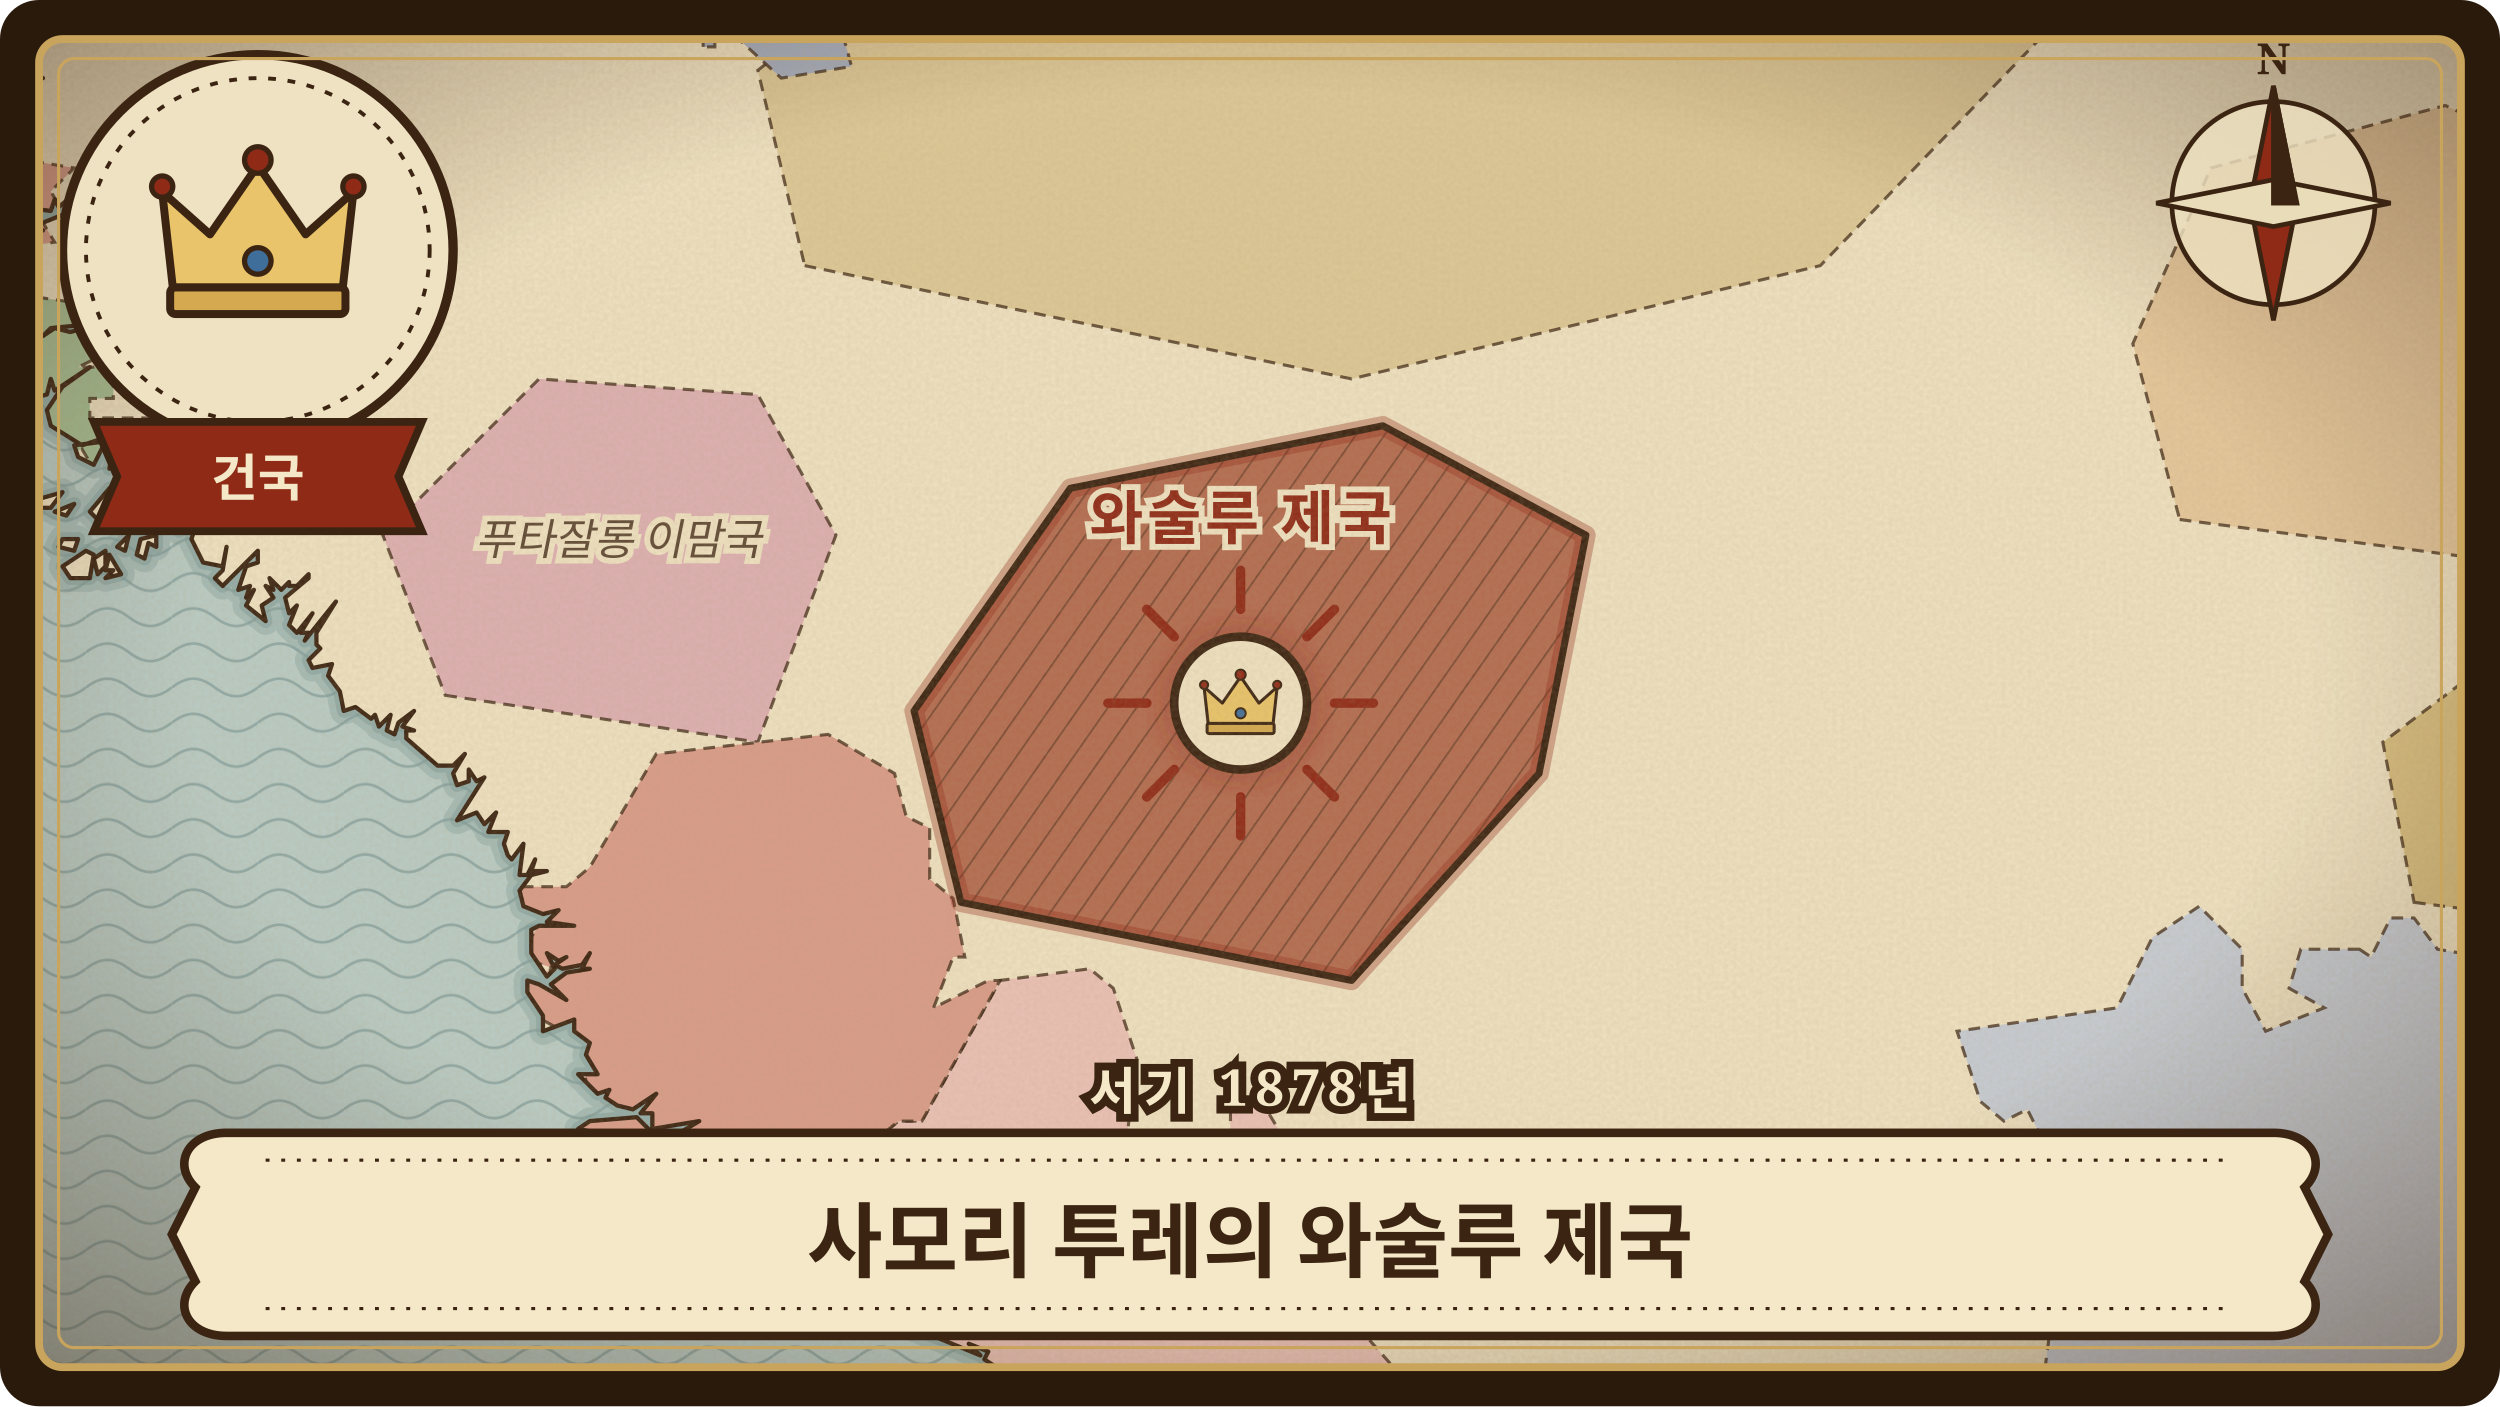
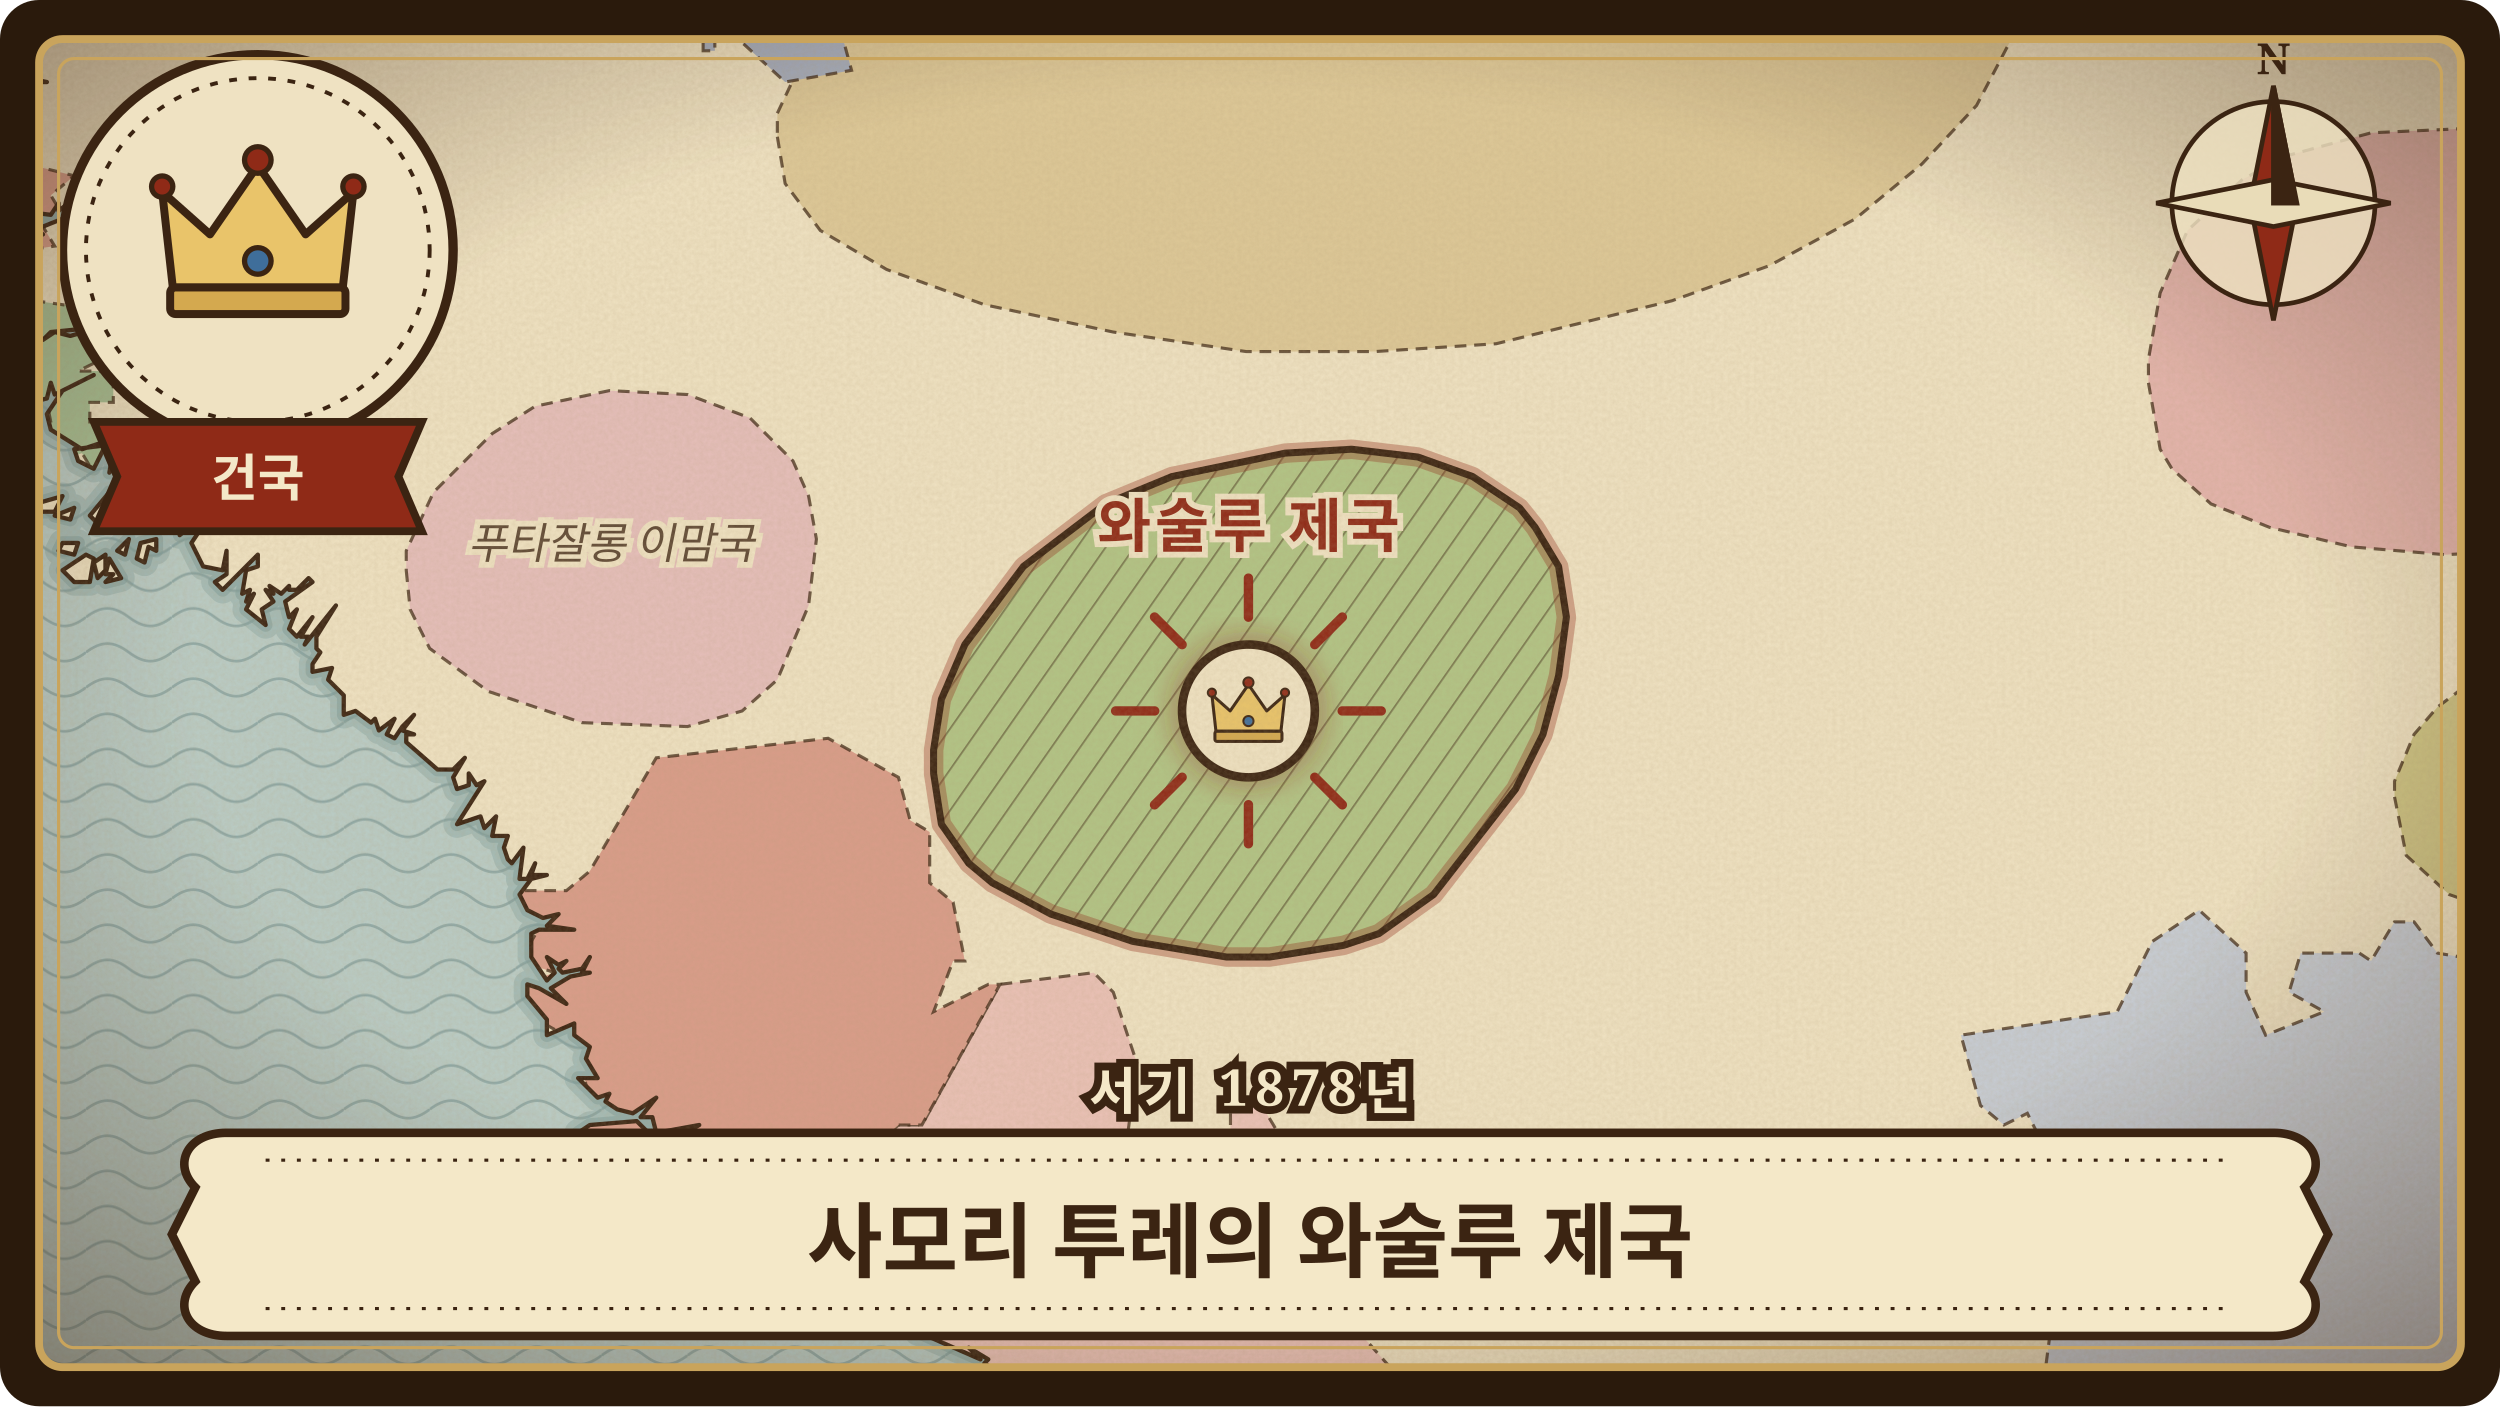
<svg xmlns="http://www.w3.org/2000/svg" viewBox="0 0 640 360" width="640" height="360" role="img" aria-label="사모리 투레의 와술루 제국">
  <defs>
    <clipPath id="frame-samori-wassoulou">
      <rect x="10" y="10" width="620" height="340" rx="6" />
    </clipPath>
    <pattern id="waves-samori-wassoulou" width="22" height="9" patternUnits="userSpaceOnUse">
      <path d="M0 5 C4 2 7 2 11 5 C15 8 18 8 22 5" fill="none" stroke="#6f8f8f" stroke-width="0.7" stroke-opacity="0.55" />
    </pattern>
    <pattern id="hatch-samori-wassoulou" width="6" height="6" patternUnits="userSpaceOnUse" patternTransform="rotate(35)">
      <path d="M0 0 L0 6" stroke="#3b2412" stroke-width="0.9" stroke-opacity="0.45" />
    </pattern>
    <filter id="paper-samori-wassoulou" x="0" y="0" width="100%" height="100%">
      <feTurbulence type="fractalNoise" baseFrequency="0.9" numOctaves="3" seed="86" result="noise" />
      <feColorMatrix in="noise" type="matrix" values="0 0 0 0 0.45  0 0 0 0 0.33  0 0 0 0 0.18  0 0 0 0.22 0" />
    </filter>
    <radialGradient id="vignette-samori-wassoulou" cx="50%" cy="48%" r="70%">
      <stop offset="60%" stop-color="#3b2412" stop-opacity="0" />
      <stop offset="100%" stop-color="#3b2412" stop-opacity="0.45" />
    </radialGradient>
    <filter id="glow-samori-wassoulou">
      <feGaussianBlur stdDeviation="3" />
    </filter>
-     <path id="land-samori-wassoulou" d="M-24 -2L-21 0L-17 8L-12 11L-12 14L-5 24L-5 33L-3 24L0 23L-3 26L0 27L5 21L8 20L7 19L11 20L8 20L2 25L4 25L3 27L0 28L-2 27L-4 29L-2 36L0 33L4 32L7 27L5 32L7 35L5 33L3 33L1 40L2 41L6 37L6 40L3 42L4 48L6 51L5 53L13 54L14 51L15 53L20 49L35 49L44 46L52 49L54 47L52 50L44 47L41 49L20 50L17 54L18 57L20 57L17 57L16 55L11 57L8 57L11 59L9 59L9 57L2 54L1 50L2 49L-1 47L-7 54L-4 66L-6 80L-2 79L-5 81L-4 85L0 83L2 76L1 81L3 80L6 83L6 80L7 81L6 83L11 86L13 84L23 83L25 79L29 84L35 83L40 86L44 82L44 76L50 75L50 76L48 75L45 77L46 83L40 87L37 85L32 86L25 83L18 85L14 84L11 86L6 84L5 86L3 83L-6 89L-3 96L-1 95L3 98L8 102L12 101L13 97L14 100L23 94L16 99L12 105L13 109L21 114L27 112L31 108L37 108L37 110L35 109L31 110L29 114L28 120L31 116L32 118L34 114L37 115L34 114L33 119L49 110L57 113L62 110L66 110L63 115L69 119L63 117L63 111L58 114L48 114L45 117L44 122L46 121L47 123L49 121L47 125L48 127L49 125L51 126L50 123L52 125L52 122L53 124L55 122L53 121L55 119L56 122L57 119L59 120L57 123L61 121L59 123L62 122L61 124L64 123L63 125L66 125L61 127L60 126L62 126L61 124L60 125L58 123L58 126L55 124L56 126L54 125L53 126L54 128L52 127L52 128L50 128L50 130L47 130L46 136L52 131L52 134L55 132L53 135L50 135L49 138L52 144L57 145L58 140L57 146L55 148L57 150L66 141L66 144L63 145L61 151L64 150L63 153L65 151L63 155L68 159L67 155L70 153L68 150L70 151L69 148L72 151L74 149L74 150L76 150L79 147L79 148L73 153L74 157L76 155L74 160L76 162L80 157L77 162L79 162L78 164L86 154L81 162L81 165L82 166L79 169L80 171L85 170L84 173L87 177L88 182L91 181L95 184L96 183L97 186L100 183L99 187L101 188L102 185L106 182L103 186L106 187L104 187L104 189L112 196L116 196L119 193L116 198L117 201L120 200L120 197L122 200L124 199L117 210L122 208L124 211L127 208L125 213L130 213L129 216L130 219L131 220L134 216L133 224L135 224L137 220L136 223L140 223L136 224L133 228L134 232L139 234L143 233L140 236L147 237L138 237L136 238L136 244L140 250L142 248L140 244L143 246L145 245L142 247L144 248L149 247L151 244L149 248L151 248L145 249L141 252L145 256L138 252L135 251L135 254L139 260L139 264L147 261L147 264L151 267L150 270L153 275L148 275L153 280L156 279L155 281L158 283L162 284L168 280L164 285L167 285L167 289L179 287L174 290L169 290L166 294L171 296L166 296L192 306L201 312L203 312L211 318L212 324L230 332L234 336L236 336L234 340L251 347L248 344L253 346L252 348L264 356L264 358L282 373L282 375L286 376L292 384L492 384L506 383L504 381L499 381L483 383L484 384L474 384L479 380L479 382L477 382L479 383L484 381L483 380L488 382L487 380L492 381L495 380L506 381L508 380L506 380L510 378L516 381L514 377L516 377L517 381L506 381L512 384L534 384L536 383L534 382L536 378L540 377L541 379L539 384L631 384L634 384L640 378L646 377L651 372L664 368L664 -24L-9 -24L-20 -12L-24 -9ZM9 128L9 130L13 130L16 126L9 128ZM14 131L17 132L19 129L14 131ZM15 140L19 141L20 138L16 138L15 140ZM16 145L18 148L23 148L24 142L22 141L16 145ZM19 114L20 117L24 119L27 113L19 114ZM23 131L25 133L30 131L30 126L28 125L23 131ZM24 143L25 147L27 145L27 141L24 143ZM27 148L31 147L28 142L27 146L29 146L27 148ZM30 140L32 141L33 137L30 140ZM35 142L37 143L38 139L40 140L40 137L36 138L35 142ZM37 131L39 132L40 130L37 131ZM41 128L43 129L43 127L47 127L47 124L41 128ZM148 289L162 292L163 296L165 295L166 289L163 286L151 287L148 289Z" />
+     <path id="land-samori-wassoulou" d="M-24 -1L-21 1L-17 9L-12 12L-12 15L-5 25L-5 34L-3 25L0 24L-3 27L0 28L6 22L8 21L7 20L12 21L8 21L2 26L4 26L3 28L1 29L-2 28L-4 30L-2 37L1 34L4 33L7 28L5 33L7 36L5 34L3 34L1 41L2 42L6 38L6 41L3 43L4 49L6 52L5 54L13 55L15 52L15 54L20 50L35 50L44 47L52 50L54 49L52 51L44 48L41 50L20 51L17 55L18 58L20 58L17 58L16 56L11 58L8 58L11 60L9 60L9 58L2 55L1 51L2 50L-1 49L-7 55L-4 67L-6 81L-2 80L-5 82L-4 86L0 84L2 77L1 82L3 81L6 84L6 81L7 82L7 84L11 87L13 85L23 84L25 80L30 85L35 84L40 87L44 83L44 77L50 76L50 77L48 76L45 78L46 84L40 88L37 86L32 87L25 84L18 86L14 85L11 87L6 85L5 87L3 84L-6 90L-3 97L-1 96L3 99L8 103L12 102L13 98L14 101L24 96L16 100L12 106L13 110L21 115L27 113L32 109L38 109L37 111L35 110L31 111L29 115L28 121L31 117L32 119L34 115L37 116L34 115L33 120L49 111L57 114L62 111L66 111L63 116L69 120L63 118L63 112L59 115L49 115L45 118L45 123L47 122L47 124L49 122L47 126L49 128L49 126L51 127L50 124L52 126L52 123L53 125L55 123L53 122L55 120L56 123L57 120L59 121L57 124L61 122L59 124L62 123L61 125L64 124L63 126L66 126L61 128L60 127L62 127L61 125L60 126L58 124L58 127L55 125L56 127L54 126L53 127L54 129L52 128L52 129L50 129L50 131L47 131L46 137L52 132L52 135L55 133L53 136L51 136L49 139L52 145L57 146L58 141L58 147L55 149L57 151L66 142L66 145L63 146L62 152L64 151L63 154L65 152L63 156L68 160L67 156L70 154L68 151L70 152L69 150L72 152L74 150L74 151L76 151L79 148L80 149L73 154L74 158L76 156L74 161L76 163L80 158L77 163L79 163L78 165L86 155L81 163L81 166L82 167L80 170L80 172L85 171L84 174L88 178L88 183L91 182L95 185L96 184L97 187L101 184L99 188L101 189L103 186L106 183L103 187L106 188L104 188L104 190L112 197L116 197L119 194L116 199L117 202L120 201L120 198L122 201L124 200L117 211L123 209L124 212L127 209L126 214L130 214L129 217L130 220L131 221L134 217L133 225L135 225L137 221L136 224L140 224L136 225L133 229L135 233L139 235L143 234L140 237L147 238L138 238L136 239L136 245L140 251L142 249L140 245L143 247L145 246L143 248L144 249L149 248L151 245L149 249L151 249L146 250L141 253L145 257L138 253L135 252L135 255L140 261L140 265L147 262L147 265L151 268L150 271L153 276L148 276L153 281L156 280L155 282L158 284L162 285L168 281L164 286L167 286L168 290L179 288L174 291L169 291L167 295L171 297L166 297L193 307L201 313L203 313L211 319L212 325L230 333L234 337L236 337L235 341L251 348L248 345L253 348L252 349L264 357L264 359L282 374L282 376L286 377L291 384L505 384L506 384L504 382L490 384L476 384L479 381L479 383L478 383L479 384L484 382L484 381L488 383L488 381L492 382L495 381L507 382L508 381L506 381L510 379L516 382L514 378L516 378L517 382L506 382L510 384L536 384L535 383L536 379L540 378L541 380L538 384L635 384L641 379L647 377L651 373L664 369L664 -24L-9 -24L-19 -11L-24 -8ZM9 129L9 131L14 131L16 127L9 129ZM14 132L18 133L19 130L14 132ZM15 141L19 142L20 139L16 139L15 141ZM16 146L19 149L23 149L24 143L22 142L16 146ZM19 115L20 118L24 120L27 114L19 115ZM23 132L25 134L30 132L30 127L28 126L23 132ZM24 144L25 148L27 146L27 142L24 144ZM27 149L31 148L28 143L27 147L29 147L27 149ZM30 141L32 142L33 138L30 141ZM35 143L37 144L38 140L40 141L40 138L36 139L35 143ZM37 132L39 133L40 131L37 132ZM41 129L43 130L43 128L47 128L47 125L41 129ZM148 290L162 293L163 297L165 296L166 290L163 287L151 288L148 290Z" />
    <clipPath id="landclip-samori-wassoulou">
      <use href="#land-samori-wassoulou" />
    </clipPath>
-     <path id="hl-samori-wassoulou-9" d="M246 231L346 251L394 198L406 137L354 109L274 125L234 182Z" />
+     <path id="hl-samori-wassoulou-9" d="M239 198L241 211L248 221L254 226L269 234L290 241L314 245L325 245L344 242L353 239L367 229L388 202L395 188L399 173L401 158L399 145L393 135L389 130L377 122L363 117L346 115L329 116L300 122L283 129L262 145L247 165L241 179L239 192Z" />
  </defs>
  <rect width="640" height="360" rx="10" fill="#2a1a0c" />
  <g clip-path="url(#frame-samori-wassoulou)">
    <rect width="640" height="360" fill="#b9ccc6" />
    <rect width="640" height="360" fill="url(#waves-samori-wassoulou)" />
    <use href="#land-samori-wassoulou" fill="none" stroke="#7e9c98" stroke-width="7" stroke-opacity="0.35" stroke-linejoin="round" />
    <use href="#land-samori-wassoulou" fill="none" stroke="#7e9c98" stroke-width="3.5" stroke-opacity="0.5" stroke-linejoin="round" />
    <use href="#land-samori-wassoulou" fill="#efe2c2" stroke="none" />
    <g clip-path="url(#landclip-samori-wassoulou)">
-       <path d="M618 231L664 237L664 178L642 166L610 190Z" fill="rgb(215,190,127)" stroke="#3b2412" stroke-width="0.8" stroke-opacity="0.75" stroke-dasharray="3 2" />
-       <path d="M558 133L658 146L664 138L664 45L626 27L566 43L546 88Z" fill="rgb(229,199,155)" stroke="#3b2412" stroke-width="0.8" stroke-opacity="0.75" stroke-dasharray="3 2" />
-       <path d="M114 178L194 190L214 137L194 101L138 97L98 137Z" fill="rgb(221,176,178)" stroke="#3b2412" stroke-width="0.8" stroke-opacity="0.75" stroke-dasharray="3 2" />
-       <path d="M315 292L315 284L323 282L335 302L335 315L323 334L347 339L370 365L370 380L368 384L288 384L256 352L239 346L233 336L218 331L204 315L204 313L210 313L212 302L230 287L236 287L256 251L279 248L285 253L291 271L288 295L306 302L312 292Z" fill="rgb(234,193,182)" stroke="#3b2412" stroke-width="0.8" stroke-opacity="0.75" stroke-dasharray="3 2" />
-       <path d="M15 117L11 102L3 102L-6 94L-6 83L2 83L2 75L23 78L26 91L20 94L29 94L29 102L23 102L23 107L41 107L44 115L41 117L41 120L24 120L21 115Z" fill="rgb(165,190,146)" stroke="#3b2412" stroke-width="0.8" stroke-opacity="0.75" stroke-dasharray="3 2" />
-       <path d="M206 68L346 97L466 68L526 6L511 -24L254 -24L246 -23L194 18Z" fill="rgb(221,200,151)" stroke="#3b2412" stroke-width="0.8" stroke-opacity="0.75" stroke-dasharray="3 2" />
-       <path d="M604 243L607 245L612 235L618 235L624 243L636 245L636 251L650 264L662 269L664 275L664 362L653 362L641 372L599 384L557 384L556 383L554 384L536 384L533 378L530 378L521 384L513 384L513 378L519 378L519 372L524 370L522 362L525 339L516 334L516 326L510 323L513 315L510 308L522 305L519 302L522 290L519 284L513 287L507 282L501 264L542 258L551 240L563 232L574 243L574 253L580 264L595 258L586 253L589 243L601 243Z" fill="rgb(198,204,212)" stroke="#3b2412" stroke-width="0.8" stroke-opacity="0.75" stroke-dasharray="3 2" />
-       <path d="M180 12L180 9L177 9L177 4L162 -4L162 -7L159 -7L159 -10L153 -10L153 -15L141 -24L173 -24L191 -7L215 6L218 17L200 20L188 9L183 9L183 12ZM-24 -11L-18 -12L-15 -4L-9 -7L-2 14L4 14L1 30L-5 30L-11 12L-14 12L-14 6L-24 -2Z" fill="rgb(165,173,190)" stroke="#3b2412" stroke-width="0.8" stroke-opacity="0.75" stroke-dasharray="3 2" />
-       <path d="M212 302L210 313L201 313L177 305L166 295L148 292L148 284L157 282L151 282L148 266L133 258L133 251L142 248L133 245L139 235L133 232L133 227L145 227L151 222L168 193L212 188L229 198L232 209L238 212L238 225L244 230L247 245L244 245L239 258L253 251L256 251L236 287L230 287ZM-7 65L-7 51L4 49L7 41L19 43L13 49L16 54L11 57L14 62Z" fill="rgb(217,156,137)" stroke="#3b2412" stroke-width="0.8" stroke-opacity="0.75" stroke-dasharray="3 2" />
-       <use href="#hl-samori-wassoulou-9" fill="rgb(179,107,80)" stroke="none" />
+       <path d="M613 204L616 219L627 229L644 235L664 236L664 179L646 173L632 175L624 181L618 188L613 200Z" fill="rgb(205,195,131)" stroke="#3b2412" stroke-width="0.8" stroke-opacity="0.75" stroke-dasharray="3 2" />
+       <path d="M550 98L553 115L556 120L566 129L581 135L602 140L626 142L645 141L660 137L664 135L664 48L649 39L629 33L607 34L585 40L574 46L560 59L553 75L550 92Z" fill="rgb(227,179,171)" stroke="#3b2412" stroke-width="0.8" stroke-opacity="0.75" stroke-dasharray="3 2" />
+       <path d="M104 146L105 156L110 166L125 177L149 185L176 186L190 182L199 174L207 155L209 138L207 127L203 118L192 107L176 101L156 100L137 104L126 111L111 126L104 141Z" fill="rgb(229,190,186)" stroke="#3b2412" stroke-width="0.8" stroke-opacity="0.75" stroke-dasharray="3 2" />
+       <path d="M315 293L315 285L323 283L335 303L335 316L323 335L347 340L370 366L370 381L369 384L287 384L256 353L239 348L233 337L218 332L204 316L204 314L210 314L213 303L230 288L236 288L256 252L280 249L285 254L291 272L288 296L306 303L312 293Z" fill="rgb(234,193,182)" stroke="#3b2412" stroke-width="0.8" stroke-opacity="0.75" stroke-dasharray="3 2" />
+       <path d="M15 118L12 103L3 103L-6 95L-6 84L2 84L2 76L23 79L26 92L20 95L29 95L29 103L23 103L23 108L41 108L44 116L41 118L41 121L24 121L21 116Z" fill="rgb(165,190,146)" stroke="#3b2412" stroke-width="0.8" stroke-opacity="0.75" stroke-dasharray="3 2" />
+       <path d="M199 35L201 47L210 59L227 69L252 78L285 85L319 90L352 90L383 88L428 77L453 68L475 56L492 42L506 27L517 6L519 -5L515 -16L505 -24L273 -24L249 -17L223 -4L207 12L199 29Z" fill="rgb(221,200,151)" stroke="#3b2412" stroke-width="0.8" stroke-opacity="0.75" stroke-dasharray="3 2" />
+       <path d="M604 244L607 246L613 236L618 236L624 244L636 246L636 252L650 265L662 270L664 275L664 363L653 363L641 373L600 384L536 384L533 379L530 379L522 384L513 384L513 379L519 379L519 373L525 371L522 363L525 340L516 335L516 327L510 324L513 316L510 309L522 306L519 303L522 291L519 285L513 288L507 283L502 265L542 259L551 241L563 233L575 244L575 254L580 265L595 259L586 254L589 244L601 244Z" fill="rgb(198,204,212)" stroke="#3b2412" stroke-width="0.8" stroke-opacity="0.75" stroke-dasharray="3 2" />
+       <path d="M180 13L180 10L177 10L177 5L162 -3L162 -6L159 -6L159 -9L153 -9L153 -14L140 -24L172 -24L191 -6L215 7L218 18L201 21L189 10L183 10L183 13ZM-24 -10L-18 -11L-15 -3L-9 -6L-2 15L4 15L1 31L-5 31L-11 13L-14 13L-14 7L-24 -1Z" fill="rgb(165,173,190)" stroke="#3b2412" stroke-width="0.8" stroke-opacity="0.75" stroke-dasharray="3 2" />
+       <path d="M213 303L210 314L201 314L178 306L166 296L148 293L148 285L157 283L151 283L148 267L134 259L133 252L142 249L133 246L139 236L133 233L133 228L145 228L151 223L168 194L212 189L230 199L233 210L238 213L238 226L244 231L247 246L244 246L239 259L253 252L256 252L236 288L230 288ZM-7 66L-7 52L5 50L7 42L19 45L13 50L16 55L11 58L14 63Z" fill="rgb(217,156,137)" stroke="#3b2412" stroke-width="0.8" stroke-opacity="0.75" stroke-dasharray="3 2" />
+       <use href="#hl-samori-wassoulou-9" fill="rgb(177,196,133)" stroke="none" />
      <use href="#hl-samori-wassoulou-9" fill="url(#hatch-samori-wassoulou)" stroke="none" />
      <use href="#hl-samori-wassoulou-9" fill="none" stroke="#8f2a17" stroke-width="5" stroke-opacity="0.35" stroke-linejoin="round" />
      <use href="#hl-samori-wassoulou-9" fill="none" stroke="#3b2412" stroke-width="1.8" stroke-linejoin="round" />
    </g>
    <use href="#land-samori-wassoulou" fill="none" stroke="#3b2412" stroke-width="1.1" stroke-linejoin="round" />
-     <text x="317.6" y="138.0" class="lbl hl">와술루 제국</text>
-     <text x="158.4" y="142.0" class="lbl">푸타잘롱 이맘국</text>
-     <g transform="translate(317.6 180.0)">
+     <text x="319.6" y="140.0" class="lbl hl">와술루 제국</text>
+     <text x="156.5" y="143.0" class="lbl">푸타잘롱 이맘국</text>
+     <g transform="translate(319.6 182.0)">
      <path d="M0 -24 L0 -34" transform="rotate(0)" stroke="#8f2a17" stroke-width="2.4" stroke-linecap="round" />
      <path d="M0 -24 L0 -34" transform="rotate(45)" stroke="#8f2a17" stroke-width="2.4" stroke-linecap="round" />
      <path d="M0 -24 L0 -34" transform="rotate(90)" stroke="#8f2a17" stroke-width="2.4" stroke-linecap="round" />
      <path d="M0 -24 L0 -34" transform="rotate(135)" stroke="#8f2a17" stroke-width="2.4" stroke-linecap="round" />
      <path d="M0 -24 L0 -34" transform="rotate(180)" stroke="#8f2a17" stroke-width="2.4" stroke-linecap="round" />
      <path d="M0 -24 L0 -34" transform="rotate(225)" stroke="#8f2a17" stroke-width="2.4" stroke-linecap="round" />
      <path d="M0 -24 L0 -34" transform="rotate(270)" stroke="#8f2a17" stroke-width="2.4" stroke-linecap="round" />
      <path d="M0 -24 L0 -34" transform="rotate(315)" stroke="#8f2a17" stroke-width="2.4" stroke-linecap="round" />
      <circle r="20" fill="#8f2a17" fill-opacity="0.35" filter="url(#glow-samori-wassoulou)" />
      <circle r="17" fill="#efe2c2" stroke="#3b2412" stroke-width="2.2" />
      <g transform="translate(-13 -13) scale(0.26)">
        <path d="M18 70 L14 34 L32 50 L50 24 L68 50 L86 34 L82 70 Z" fill="#e9c46a" stroke="#3b2412" stroke-width="3" stroke-linejoin="round" />
        <rect x="17" y="70" width="66" height="10" rx="2" fill="#d4a94f" stroke="#3b2412" stroke-width="3" />
        <circle cx="50" cy="22" r="5" fill="#8f2a17" stroke="#3b2412" stroke-width="2" />
        <circle cx="14" cy="32" r="4" fill="#8f2a17" stroke="#3b2412" stroke-width="2" />
        <circle cx="86" cy="32" r="4" fill="#8f2a17" stroke="#3b2412" stroke-width="2" />
        <circle cx="50" cy="60" r="5" fill="#3f6e9a" stroke="#3b2412" stroke-width="2" />
      </g>
    </g>
    <rect width="640" height="360" filter="url(#paper-samori-wassoulou)" />
    <rect width="640" height="360" fill="url(#vignette-samori-wassoulou)" />
    <g transform="translate(582 52)" stroke="#3b2412" stroke-width="1.2">
      <circle r="26" fill="#efe2c2" fill-opacity="0.8" />
      <path d="M0 -30 L6 0 L0 30 L-6 0 Z" fill="#8f2a17" />
      <path d="M-30 0 L0 6 L30 0 L0 -6 Z" fill="#e9dcb8" />
      <path d="M0 -30 L6 0 L0 0 Z" fill="#3b2412" />
      <text y="-33" class="compass">N</text>
    </g>
    <g transform="translate(66 64)">
      <circle r="50" fill="#efe2c2" stroke="#3b2412" stroke-width="2.4" />
      <circle r="44" fill="none" stroke="#3b2412" stroke-width="1" stroke-dasharray="2 3" />
      <g transform="translate(-34 -38) scale(0.68)">
        <path d="M18 70 L14 34 L32 50 L50 24 L68 50 L86 34 L82 70 Z" fill="#e9c46a" stroke="#3b2412" stroke-width="3" stroke-linejoin="round" />
        <rect x="17" y="70" width="66" height="10" rx="2" fill="#d4a94f" stroke="#3b2412" stroke-width="3" />
        <circle cx="50" cy="22" r="5" fill="#8f2a17" stroke="#3b2412" stroke-width="2" />
        <circle cx="14" cy="32" r="4" fill="#8f2a17" stroke="#3b2412" stroke-width="2" />
        <circle cx="86" cy="32" r="4" fill="#8f2a17" stroke="#3b2412" stroke-width="2" />
        <circle cx="50" cy="60" r="5" fill="#3f6e9a" stroke="#3b2412" stroke-width="2" />
      </g>
      <path d="M-42 44 L42 44 L36 58 L42 72 L-42 72 L-36 58 Z" fill="#8f2a17" stroke="#3b2412" stroke-width="2" />
      <text y="63" class="kind">건국</text>
    </g>
    <g transform="translate(320 316)">
      <path d="M-262 -26 L262 -26 C272 -26 276 -18 270 -12 L276 0 L270 12 C276 18 272 26 262 26 L-262 26 C-272 26 -276 18 -270 12 L-276 0 L-270 -12 C-276 -18 -272 -26 -262 -26 Z" fill="#f4e8c8" stroke="#3b2412" stroke-width="2.2" />
      <path d="M-252 -19 L252 -19 M-252 19 L252 19" stroke="#3b2412" stroke-width="0.8" stroke-dasharray="1 3" />
      <text y="2" class="title" style="font-size:21px">사모리 투레의 와술루 제국</text>
    </g>
    <text x="320" y="284" class="year">서기 1878년</text>
  </g>
  <rect x="10" y="10" width="620" height="340" rx="6" fill="none" stroke="#c9a45c" stroke-width="2" />
  <rect x="15" y="15" width="610" height="330" rx="4" fill="none" stroke="#c9a45c" stroke-width="0.8" />
  <style>
  text { font-family: 'Noto Serif KR', 'Nanum Myeongjo', 'AppleMyungjo', 'Batang', serif; text-anchor: middle; }
  .lbl { font-size: 11px; font-style: italic; fill: #3b2412; fill-opacity: 0.8; paint-order: stroke; stroke: #efe2c2; stroke-width: 3px; }
  .lbl.hl { font-size: 15px; font-weight: 700; font-style: normal; fill: #8f2a17; fill-opacity: 1; letter-spacing: 1px; }
  .title { font-weight: 800; fill: #3b2412; dominant-baseline: middle; }
  .year { font-size: 13px; font-weight: 700; fill: #f4e8c8; paint-order: stroke; stroke: #3b2412; stroke-width: 4px; letter-spacing: 2px; }
  .kind { font-size: 13px; font-weight: 800; fill: #f4e8c8; }
  .compass { font-size: 11px; font-weight: 700; fill: #3b2412; stroke: none; }
</style>
</svg>
